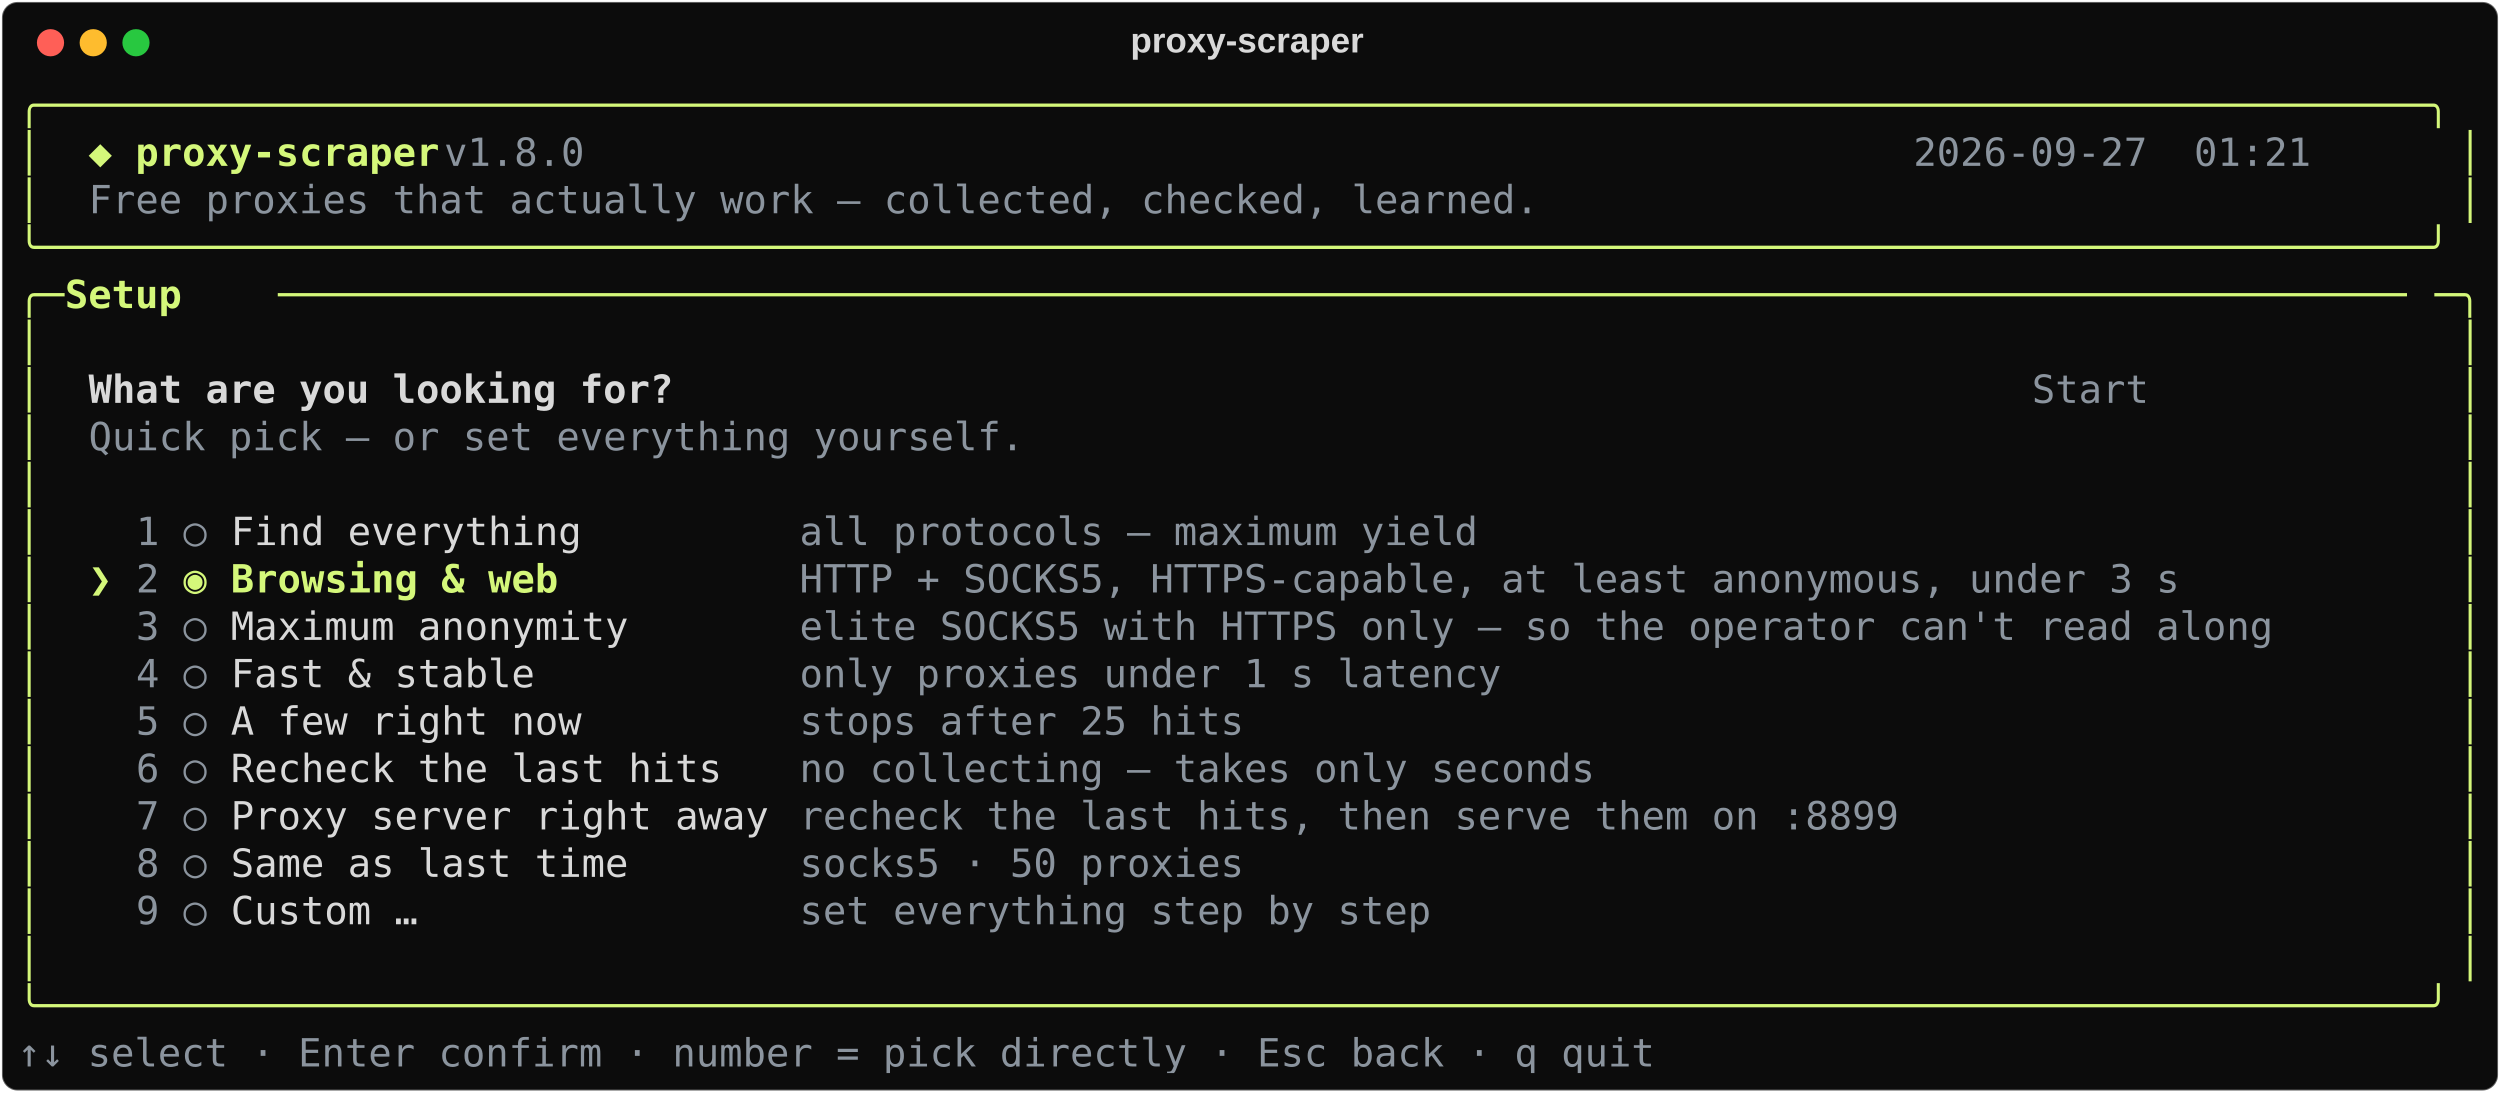
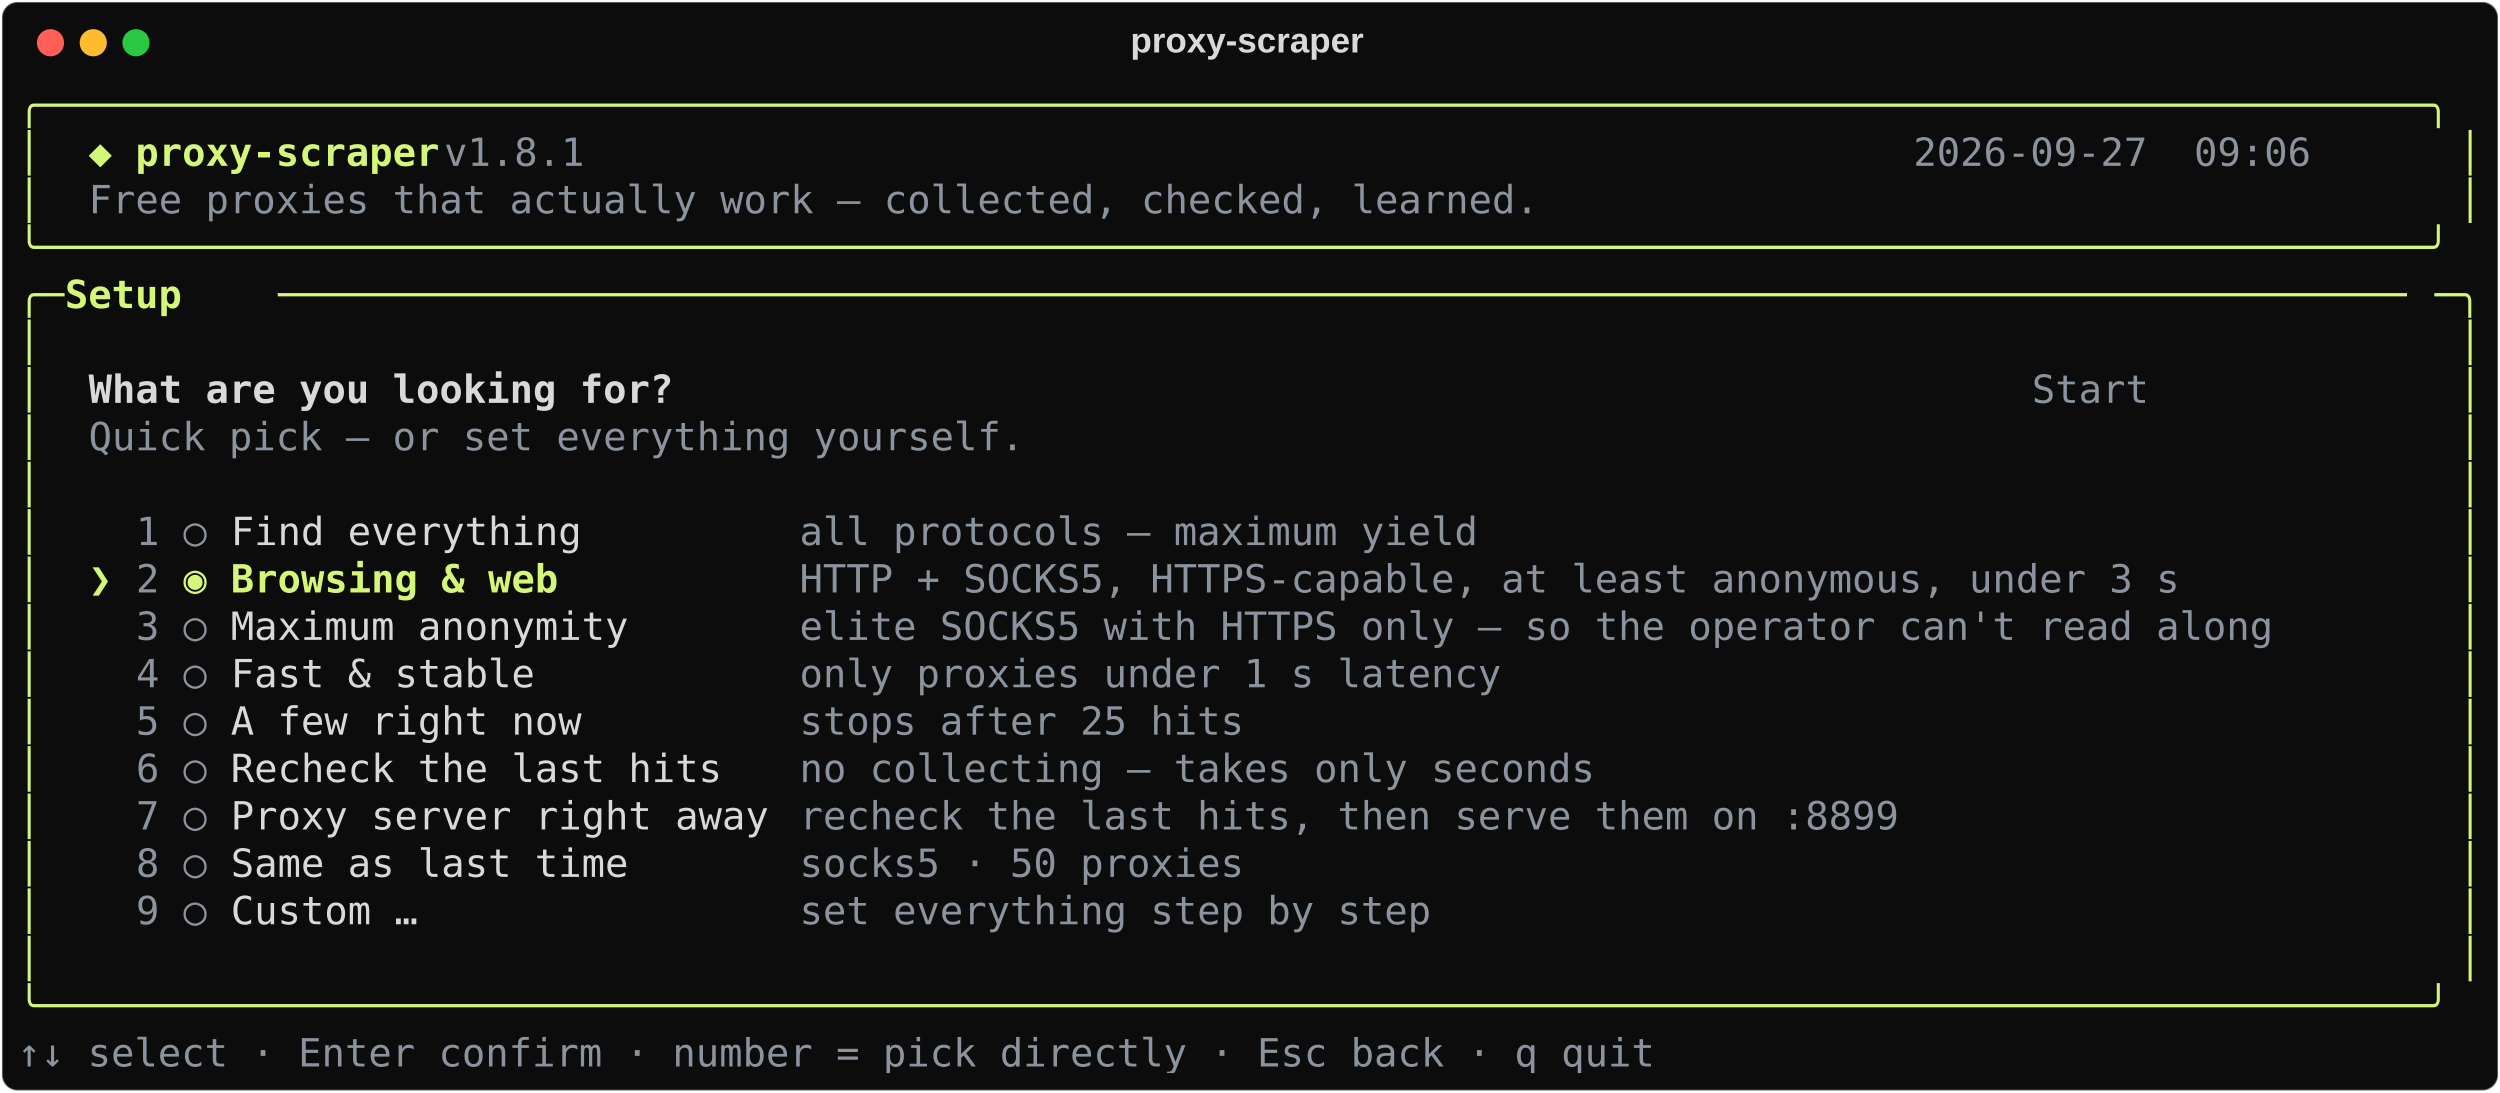
<svg xmlns="http://www.w3.org/2000/svg" class="rich-terminal" viewBox="0 0 1287 562.4">
  <style>

    @font-face {
        font-family: "Fira Code";
        src: local("FiraCode-Regular"),
                url("https://cdnjs.cloudflare.com/ajax/libs/firacode/6.2.0/woff2/FiraCode-Regular.woff2") format("woff2"),
                url("https://cdnjs.cloudflare.com/ajax/libs/firacode/6.2.0/woff/FiraCode-Regular.woff") format("woff");
        font-style: normal;
        font-weight: 400;
    }
    @font-face {
        font-family: "Fira Code";
        src: local("FiraCode-Bold"),
                url("https://cdnjs.cloudflare.com/ajax/libs/firacode/6.2.0/woff2/FiraCode-Bold.woff2") format("woff2"),
                url("https://cdnjs.cloudflare.com/ajax/libs/firacode/6.2.0/woff/FiraCode-Bold.woff") format("woff");
        font-style: bold;
        font-weight: 700;
    }

-     .terminal-3635425353-matrix {
+     .terminal-1426403413-matrix {
        font-family: Fira Code, monospace;
        font-size: 20px;
        line-height: 24.4px;
        font-variant-east-asian: full-width;
    }

-     .terminal-3635425353-title {
+     .terminal-1426403413-title {
        font-size: 18px;
        font-weight: bold;
        font-family: arial;
    }

-     .terminal-3635425353-r1 { fill: #d4f77a }
- .terminal-3635425353-r2 { fill: #d9d9d9 }
- .terminal-3635425353-r3 { fill: #d4f77a;font-weight: bold }
- .terminal-3635425353-r4 { fill: #8b949e }
- .terminal-3635425353-r5 { fill: #d9d9d9;font-weight: bold }
+     .terminal-1426403413-r1 { fill: #d4f77a }
+ .terminal-1426403413-r2 { fill: #d9d9d9 }
+ .terminal-1426403413-r3 { fill: #d4f77a;font-weight: bold }
+ .terminal-1426403413-r4 { fill: #8b949e }
+ .terminal-1426403413-r5 { fill: #d9d9d9;font-weight: bold }
    </style>
  <defs>
-     <clipPath id="terminal-3635425353-clip-terminal">
+     <clipPath id="terminal-1426403413-clip-terminal">
      <rect x="0" y="0" width="1267.8" height="511.4" />
    </clipPath>
-     <clipPath id="terminal-3635425353-line-0">
+     <clipPath id="terminal-1426403413-line-0">
      <rect x="0" y="1.5" width="1268.8" height="24.65" />
    </clipPath>
-     <clipPath id="terminal-3635425353-line-1">
+     <clipPath id="terminal-1426403413-line-1">
      <rect x="0" y="25.9" width="1268.8" height="24.65" />
    </clipPath>
-     <clipPath id="terminal-3635425353-line-2">
+     <clipPath id="terminal-1426403413-line-2">
      <rect x="0" y="50.3" width="1268.8" height="24.65" />
    </clipPath>
-     <clipPath id="terminal-3635425353-line-3">
+     <clipPath id="terminal-1426403413-line-3">
      <rect x="0" y="74.7" width="1268.8" height="24.65" />
    </clipPath>
-     <clipPath id="terminal-3635425353-line-4">
+     <clipPath id="terminal-1426403413-line-4">
      <rect x="0" y="99.1" width="1268.8" height="24.65" />
    </clipPath>
-     <clipPath id="terminal-3635425353-line-5">
+     <clipPath id="terminal-1426403413-line-5">
      <rect x="0" y="123.5" width="1268.8" height="24.65" />
    </clipPath>
-     <clipPath id="terminal-3635425353-line-6">
+     <clipPath id="terminal-1426403413-line-6">
      <rect x="0" y="147.9" width="1268.8" height="24.65" />
    </clipPath>
-     <clipPath id="terminal-3635425353-line-7">
+     <clipPath id="terminal-1426403413-line-7">
      <rect x="0" y="172.3" width="1268.8" height="24.65" />
    </clipPath>
-     <clipPath id="terminal-3635425353-line-8">
+     <clipPath id="terminal-1426403413-line-8">
      <rect x="0" y="196.7" width="1268.8" height="24.65" />
    </clipPath>
-     <clipPath id="terminal-3635425353-line-9">
+     <clipPath id="terminal-1426403413-line-9">
      <rect x="0" y="221.1" width="1268.8" height="24.65" />
    </clipPath>
-     <clipPath id="terminal-3635425353-line-10">
+     <clipPath id="terminal-1426403413-line-10">
      <rect x="0" y="245.5" width="1268.8" height="24.65" />
    </clipPath>
-     <clipPath id="terminal-3635425353-line-11">
+     <clipPath id="terminal-1426403413-line-11">
      <rect x="0" y="269.9" width="1268.8" height="24.65" />
    </clipPath>
-     <clipPath id="terminal-3635425353-line-12">
+     <clipPath id="terminal-1426403413-line-12">
      <rect x="0" y="294.3" width="1268.8" height="24.65" />
    </clipPath>
-     <clipPath id="terminal-3635425353-line-13">
+     <clipPath id="terminal-1426403413-line-13">
      <rect x="0" y="318.7" width="1268.8" height="24.65" />
    </clipPath>
-     <clipPath id="terminal-3635425353-line-14">
+     <clipPath id="terminal-1426403413-line-14">
      <rect x="0" y="343.1" width="1268.8" height="24.65" />
    </clipPath>
-     <clipPath id="terminal-3635425353-line-15">
+     <clipPath id="terminal-1426403413-line-15">
      <rect x="0" y="367.5" width="1268.8" height="24.65" />
    </clipPath>
-     <clipPath id="terminal-3635425353-line-16">
+     <clipPath id="terminal-1426403413-line-16">
      <rect x="0" y="391.9" width="1268.8" height="24.65" />
    </clipPath>
-     <clipPath id="terminal-3635425353-line-17">
+     <clipPath id="terminal-1426403413-line-17">
      <rect x="0" y="416.3" width="1268.8" height="24.65" />
    </clipPath>
-     <clipPath id="terminal-3635425353-line-18">
+     <clipPath id="terminal-1426403413-line-18">
      <rect x="0" y="440.7" width="1268.8" height="24.65" />
    </clipPath>
-     <clipPath id="terminal-3635425353-line-19">
+     <clipPath id="terminal-1426403413-line-19">
      <rect x="0" y="465.1" width="1268.8" height="24.65" />
    </clipPath>
  </defs>
  <rect fill="#0c0c0c" stroke="rgba(255,255,255,0.35)" stroke-width="1" x="1" y="1" width="1285" height="560.4" rx="8" />
-   <text class="terminal-3635425353-title" fill="#d9d9d9" text-anchor="middle" x="642" y="27">proxy-scraper</text>
+   <text class="terminal-1426403413-title" fill="#d9d9d9" text-anchor="middle" x="642" y="27">proxy-scraper</text>
  <g transform="translate(26,22)">
    <circle cx="0" cy="0" r="7" fill="#ff5f57" />
    <circle cx="22" cy="0" r="7" fill="#febc2e" />
    <circle cx="44" cy="0" r="7" fill="#28c840" />
  </g>
-   <g transform="translate(9, 41)" clip-path="url(#terminal-3635425353-clip-terminal)">
-     <g class="terminal-3635425353-matrix">
-       <text class="terminal-3635425353-r1" x="0" y="20" textLength="1268.8" clip-path="url(#terminal-3635425353-line-0)">╭──────────────────────────────────────────────────────────────────────────────────────────────────────╮</text>
-       <text class="terminal-3635425353-r2" x="1268.8" y="20" textLength="12.2" clip-path="url(#terminal-3635425353-line-0)">
- </text>
-       <text class="terminal-3635425353-r1" x="0" y="44.4" textLength="12.2" clip-path="url(#terminal-3635425353-line-1)">│</text>
-       <text class="terminal-3635425353-r3" x="36.6" y="44.4" textLength="183" clip-path="url(#terminal-3635425353-line-1)">◆ proxy-scraper</text>
-       <text class="terminal-3635425353-r4" x="219.6" y="44.4" textLength="97.6" clip-path="url(#terminal-3635425353-line-1)">  v1.8.0</text>
-       <text class="terminal-3635425353-r4" x="976" y="44.4" textLength="256.2" clip-path="url(#terminal-3635425353-line-1)">    2026-09-27  01:21</text>
-       <text class="terminal-3635425353-r1" x="1256.6" y="44.4" textLength="12.2" clip-path="url(#terminal-3635425353-line-1)">│</text>
-       <text class="terminal-3635425353-r2" x="1268.8" y="44.4" textLength="12.2" clip-path="url(#terminal-3635425353-line-1)">
- </text>
-       <text class="terminal-3635425353-r1" x="0" y="68.8" textLength="12.2" clip-path="url(#terminal-3635425353-line-2)">│</text>
-       <text class="terminal-3635425353-r4" x="36.6" y="68.8" textLength="939.4" clip-path="url(#terminal-3635425353-line-2)">Free proxies that actually work – collected, checked, learned.               </text>
-       <text class="terminal-3635425353-r1" x="1256.6" y="68.8" textLength="12.2" clip-path="url(#terminal-3635425353-line-2)">│</text>
-       <text class="terminal-3635425353-r2" x="1268.8" y="68.8" textLength="12.2" clip-path="url(#terminal-3635425353-line-2)">
- </text>
-       <text class="terminal-3635425353-r1" x="0" y="93.2" textLength="1268.8" clip-path="url(#terminal-3635425353-line-3)">╰──────────────────────────────────────────────────────────────────────────────────────────────────────╯</text>
-       <text class="terminal-3635425353-r2" x="1268.8" y="93.2" textLength="12.2" clip-path="url(#terminal-3635425353-line-3)">
- </text>
-       <text class="terminal-3635425353-r1" x="0" y="117.6" textLength="24.4" clip-path="url(#terminal-3635425353-line-4)">╭─</text>
-       <text class="terminal-3635425353-r3" x="24.4" y="117.6" textLength="109.8" clip-path="url(#terminal-3635425353-line-4)">  Setup  </text>
-       <text class="terminal-3635425353-r1" x="134.2" y="117.6" textLength="1110.2" clip-path="url(#terminal-3635425353-line-4)">───────────────────────────────────────────────────────────────────────────────────────────</text>
-       <text class="terminal-3635425353-r1" x="1244.4" y="117.6" textLength="24.4" clip-path="url(#terminal-3635425353-line-4)">─╮</text>
-       <text class="terminal-3635425353-r2" x="1268.8" y="117.6" textLength="12.2" clip-path="url(#terminal-3635425353-line-4)">
- </text>
-       <text class="terminal-3635425353-r1" x="0" y="142" textLength="12.2" clip-path="url(#terminal-3635425353-line-5)">│</text>
-       <text class="terminal-3635425353-r1" x="1256.6" y="142" textLength="12.2" clip-path="url(#terminal-3635425353-line-5)">│</text>
-       <text class="terminal-3635425353-r2" x="1268.8" y="142" textLength="12.2" clip-path="url(#terminal-3635425353-line-5)">
- </text>
-       <text class="terminal-3635425353-r1" x="0" y="166.4" textLength="12.2" clip-path="url(#terminal-3635425353-line-6)">│</text>
-       <text class="terminal-3635425353-r5" x="36.6" y="166.4" textLength="1000.4" clip-path="url(#terminal-3635425353-line-6)">What are you looking for?                                                         </text>
-       <text class="terminal-3635425353-r4" x="1037" y="166.4" textLength="195.2" clip-path="url(#terminal-3635425353-line-6)">           Start</text>
-       <text class="terminal-3635425353-r1" x="1256.6" y="166.4" textLength="12.2" clip-path="url(#terminal-3635425353-line-6)">│</text>
-       <text class="terminal-3635425353-r2" x="1268.8" y="166.4" textLength="12.2" clip-path="url(#terminal-3635425353-line-6)">
- </text>
-       <text class="terminal-3635425353-r1" x="0" y="190.8" textLength="12.2" clip-path="url(#terminal-3635425353-line-7)">│</text>
-       <text class="terminal-3635425353-r4" x="36.6" y="190.8" textLength="488" clip-path="url(#terminal-3635425353-line-7)">Quick pick – or set everything yourself.</text>
-       <text class="terminal-3635425353-r1" x="1256.6" y="190.8" textLength="12.2" clip-path="url(#terminal-3635425353-line-7)">│</text>
-       <text class="terminal-3635425353-r2" x="1268.8" y="190.8" textLength="12.2" clip-path="url(#terminal-3635425353-line-7)">
- </text>
-       <text class="terminal-3635425353-r1" x="0" y="215.2" textLength="12.2" clip-path="url(#terminal-3635425353-line-8)">│</text>
-       <text class="terminal-3635425353-r1" x="1256.6" y="215.2" textLength="12.2" clip-path="url(#terminal-3635425353-line-8)">│</text>
-       <text class="terminal-3635425353-r2" x="1268.8" y="215.2" textLength="12.2" clip-path="url(#terminal-3635425353-line-8)">
- </text>
-       <text class="terminal-3635425353-r1" x="0" y="239.6" textLength="12.2" clip-path="url(#terminal-3635425353-line-9)">│</text>
-       <text class="terminal-3635425353-r4" x="61" y="239.6" textLength="12.2" clip-path="url(#terminal-3635425353-line-9)">1</text>
-       <text class="terminal-3635425353-r4" x="85.4" y="239.6" textLength="12.2" clip-path="url(#terminal-3635425353-line-9)">○</text>
-       <text class="terminal-3635425353-r2" x="109.8" y="239.6" textLength="280.6" clip-path="url(#terminal-3635425353-line-9)">Find everything        </text>
-       <text class="terminal-3635425353-r4" x="402.6" y="239.6" textLength="829.6" clip-path="url(#terminal-3635425353-line-9)">all protocols – maximum yield                                       </text>
-       <text class="terminal-3635425353-r1" x="1256.6" y="239.6" textLength="12.2" clip-path="url(#terminal-3635425353-line-9)">│</text>
-       <text class="terminal-3635425353-r2" x="1268.8" y="239.6" textLength="12.2" clip-path="url(#terminal-3635425353-line-9)">
- </text>
-       <text class="terminal-3635425353-r1" x="0" y="264" textLength="12.2" clip-path="url(#terminal-3635425353-line-10)">│</text>
-       <text class="terminal-3635425353-r3" x="36.6" y="264" textLength="12.2" clip-path="url(#terminal-3635425353-line-10)">❯</text>
-       <text class="terminal-3635425353-r4" x="61" y="264" textLength="12.2" clip-path="url(#terminal-3635425353-line-10)">2</text>
-       <text class="terminal-3635425353-r3" x="85.4" y="264" textLength="12.2" clip-path="url(#terminal-3635425353-line-10)">◉</text>
-       <text class="terminal-3635425353-r3" x="109.8" y="264" textLength="280.6" clip-path="url(#terminal-3635425353-line-10)">Browsing &amp; web         </text>
-       <text class="terminal-3635425353-r4" x="402.6" y="264" textLength="829.6" clip-path="url(#terminal-3635425353-line-10)">HTTP + SOCKS5, HTTPS-capable, at least anonymous, under 3 s         </text>
-       <text class="terminal-3635425353-r1" x="1256.6" y="264" textLength="12.2" clip-path="url(#terminal-3635425353-line-10)">│</text>
-       <text class="terminal-3635425353-r2" x="1268.8" y="264" textLength="12.2" clip-path="url(#terminal-3635425353-line-10)">
- </text>
-       <text class="terminal-3635425353-r1" x="0" y="288.4" textLength="12.2" clip-path="url(#terminal-3635425353-line-11)">│</text>
-       <text class="terminal-3635425353-r4" x="61" y="288.4" textLength="12.2" clip-path="url(#terminal-3635425353-line-11)">3</text>
-       <text class="terminal-3635425353-r4" x="85.4" y="288.4" textLength="12.2" clip-path="url(#terminal-3635425353-line-11)">○</text>
-       <text class="terminal-3635425353-r2" x="109.8" y="288.4" textLength="280.6" clip-path="url(#terminal-3635425353-line-11)">Maximum anonymity      </text>
-       <text class="terminal-3635425353-r4" x="402.6" y="288.4" textLength="829.6" clip-path="url(#terminal-3635425353-line-11)">elite SOCKS5 with HTTPS only – so the operator can't read along     </text>
-       <text class="terminal-3635425353-r1" x="1256.6" y="288.4" textLength="12.2" clip-path="url(#terminal-3635425353-line-11)">│</text>
-       <text class="terminal-3635425353-r2" x="1268.8" y="288.4" textLength="12.2" clip-path="url(#terminal-3635425353-line-11)">
- </text>
-       <text class="terminal-3635425353-r1" x="0" y="312.8" textLength="12.2" clip-path="url(#terminal-3635425353-line-12)">│</text>
-       <text class="terminal-3635425353-r4" x="61" y="312.8" textLength="12.2" clip-path="url(#terminal-3635425353-line-12)">4</text>
-       <text class="terminal-3635425353-r4" x="85.4" y="312.8" textLength="12.2" clip-path="url(#terminal-3635425353-line-12)">○</text>
-       <text class="terminal-3635425353-r2" x="109.8" y="312.8" textLength="280.6" clip-path="url(#terminal-3635425353-line-12)">Fast &amp; stable          </text>
-       <text class="terminal-3635425353-r4" x="402.6" y="312.8" textLength="829.6" clip-path="url(#terminal-3635425353-line-12)">only proxies under 1 s latency                                      </text>
-       <text class="terminal-3635425353-r1" x="1256.6" y="312.8" textLength="12.2" clip-path="url(#terminal-3635425353-line-12)">│</text>
-       <text class="terminal-3635425353-r2" x="1268.8" y="312.8" textLength="12.2" clip-path="url(#terminal-3635425353-line-12)">
- </text>
-       <text class="terminal-3635425353-r1" x="0" y="337.2" textLength="12.2" clip-path="url(#terminal-3635425353-line-13)">│</text>
-       <text class="terminal-3635425353-r4" x="61" y="337.2" textLength="12.2" clip-path="url(#terminal-3635425353-line-13)">5</text>
-       <text class="terminal-3635425353-r4" x="85.4" y="337.2" textLength="12.2" clip-path="url(#terminal-3635425353-line-13)">○</text>
-       <text class="terminal-3635425353-r2" x="109.8" y="337.2" textLength="280.6" clip-path="url(#terminal-3635425353-line-13)">A few right now        </text>
-       <text class="terminal-3635425353-r4" x="402.6" y="337.2" textLength="829.6" clip-path="url(#terminal-3635425353-line-13)">stops after 25 hits                                                 </text>
-       <text class="terminal-3635425353-r1" x="1256.6" y="337.2" textLength="12.2" clip-path="url(#terminal-3635425353-line-13)">│</text>
-       <text class="terminal-3635425353-r2" x="1268.8" y="337.2" textLength="12.2" clip-path="url(#terminal-3635425353-line-13)">
- </text>
-       <text class="terminal-3635425353-r1" x="0" y="361.6" textLength="12.2" clip-path="url(#terminal-3635425353-line-14)">│</text>
-       <text class="terminal-3635425353-r4" x="61" y="361.6" textLength="12.2" clip-path="url(#terminal-3635425353-line-14)">6</text>
-       <text class="terminal-3635425353-r4" x="85.4" y="361.6" textLength="12.2" clip-path="url(#terminal-3635425353-line-14)">○</text>
-       <text class="terminal-3635425353-r2" x="109.8" y="361.6" textLength="280.6" clip-path="url(#terminal-3635425353-line-14)">Recheck the last hits  </text>
-       <text class="terminal-3635425353-r4" x="402.6" y="361.6" textLength="829.6" clip-path="url(#terminal-3635425353-line-14)">no collecting – takes only seconds                                  </text>
-       <text class="terminal-3635425353-r1" x="1256.6" y="361.6" textLength="12.2" clip-path="url(#terminal-3635425353-line-14)">│</text>
-       <text class="terminal-3635425353-r2" x="1268.8" y="361.6" textLength="12.2" clip-path="url(#terminal-3635425353-line-14)">
- </text>
-       <text class="terminal-3635425353-r1" x="0" y="386" textLength="12.2" clip-path="url(#terminal-3635425353-line-15)">│</text>
-       <text class="terminal-3635425353-r4" x="61" y="386" textLength="12.2" clip-path="url(#terminal-3635425353-line-15)">7</text>
-       <text class="terminal-3635425353-r4" x="85.4" y="386" textLength="12.2" clip-path="url(#terminal-3635425353-line-15)">○</text>
-       <text class="terminal-3635425353-r2" x="109.8" y="386" textLength="280.6" clip-path="url(#terminal-3635425353-line-15)">Proxy server right away</text>
-       <text class="terminal-3635425353-r4" x="402.6" y="386" textLength="829.6" clip-path="url(#terminal-3635425353-line-15)">recheck the last hits, then serve them on :8899                     </text>
-       <text class="terminal-3635425353-r1" x="1256.6" y="386" textLength="12.2" clip-path="url(#terminal-3635425353-line-15)">│</text>
-       <text class="terminal-3635425353-r2" x="1268.8" y="386" textLength="12.2" clip-path="url(#terminal-3635425353-line-15)">
- </text>
-       <text class="terminal-3635425353-r1" x="0" y="410.4" textLength="12.2" clip-path="url(#terminal-3635425353-line-16)">│</text>
-       <text class="terminal-3635425353-r4" x="61" y="410.4" textLength="12.2" clip-path="url(#terminal-3635425353-line-16)">8</text>
-       <text class="terminal-3635425353-r4" x="85.4" y="410.4" textLength="12.2" clip-path="url(#terminal-3635425353-line-16)">○</text>
-       <text class="terminal-3635425353-r2" x="109.8" y="410.4" textLength="280.6" clip-path="url(#terminal-3635425353-line-16)">Same as last time      </text>
-       <text class="terminal-3635425353-r4" x="402.6" y="410.4" textLength="829.6" clip-path="url(#terminal-3635425353-line-16)">socks5 · 50 proxies                                                 </text>
-       <text class="terminal-3635425353-r1" x="1256.6" y="410.4" textLength="12.2" clip-path="url(#terminal-3635425353-line-16)">│</text>
-       <text class="terminal-3635425353-r2" x="1268.8" y="410.4" textLength="12.2" clip-path="url(#terminal-3635425353-line-16)">
- </text>
-       <text class="terminal-3635425353-r1" x="0" y="434.8" textLength="12.2" clip-path="url(#terminal-3635425353-line-17)">│</text>
-       <text class="terminal-3635425353-r4" x="61" y="434.8" textLength="12.2" clip-path="url(#terminal-3635425353-line-17)">9</text>
-       <text class="terminal-3635425353-r4" x="85.4" y="434.8" textLength="12.2" clip-path="url(#terminal-3635425353-line-17)">○</text>
-       <text class="terminal-3635425353-r2" x="109.8" y="434.8" textLength="280.6" clip-path="url(#terminal-3635425353-line-17)">Custom …               </text>
-       <text class="terminal-3635425353-r4" x="402.6" y="434.8" textLength="829.6" clip-path="url(#terminal-3635425353-line-17)">set everything step by step                                         </text>
-       <text class="terminal-3635425353-r1" x="1256.6" y="434.8" textLength="12.2" clip-path="url(#terminal-3635425353-line-17)">│</text>
-       <text class="terminal-3635425353-r2" x="1268.8" y="434.8" textLength="12.2" clip-path="url(#terminal-3635425353-line-17)">
- </text>
-       <text class="terminal-3635425353-r1" x="0" y="459.2" textLength="12.2" clip-path="url(#terminal-3635425353-line-18)">│</text>
-       <text class="terminal-3635425353-r1" x="1256.6" y="459.2" textLength="12.2" clip-path="url(#terminal-3635425353-line-18)">│</text>
-       <text class="terminal-3635425353-r2" x="1268.8" y="459.2" textLength="12.2" clip-path="url(#terminal-3635425353-line-18)">
- </text>
-       <text class="terminal-3635425353-r1" x="0" y="483.6" textLength="1268.8" clip-path="url(#terminal-3635425353-line-19)">╰──────────────────────────────────────────────────────────────────────────────────────────────────────╯</text>
-       <text class="terminal-3635425353-r2" x="1268.8" y="483.6" textLength="12.2" clip-path="url(#terminal-3635425353-line-19)">
- </text>
-       <text class="terminal-3635425353-r4" x="0" y="508" textLength="878.4" clip-path="url(#terminal-3635425353-line-20)">  ↑↓ select · Enter confirm · number = pick directly · Esc back · q quit</text>
-       <text class="terminal-3635425353-r2" x="1268.8" y="508" textLength="12.2" clip-path="url(#terminal-3635425353-line-20)">
+   <g transform="translate(9, 41)" clip-path="url(#terminal-1426403413-clip-terminal)">
+     <g class="terminal-1426403413-matrix">
+       <text class="terminal-1426403413-r1" x="0" y="20" textLength="1268.8" clip-path="url(#terminal-1426403413-line-0)">╭──────────────────────────────────────────────────────────────────────────────────────────────────────╮</text>
+       <text class="terminal-1426403413-r2" x="1268.8" y="20" textLength="12.2" clip-path="url(#terminal-1426403413-line-0)">
+ </text>
+       <text class="terminal-1426403413-r1" x="0" y="44.4" textLength="12.2" clip-path="url(#terminal-1426403413-line-1)">│</text>
+       <text class="terminal-1426403413-r3" x="36.6" y="44.4" textLength="183" clip-path="url(#terminal-1426403413-line-1)">◆ proxy-scraper</text>
+       <text class="terminal-1426403413-r4" x="219.6" y="44.4" textLength="97.6" clip-path="url(#terminal-1426403413-line-1)">  v1.8.1</text>
+       <text class="terminal-1426403413-r4" x="976" y="44.4" textLength="256.2" clip-path="url(#terminal-1426403413-line-1)">    2026-09-27  09:06</text>
+       <text class="terminal-1426403413-r1" x="1256.6" y="44.4" textLength="12.2" clip-path="url(#terminal-1426403413-line-1)">│</text>
+       <text class="terminal-1426403413-r2" x="1268.8" y="44.4" textLength="12.2" clip-path="url(#terminal-1426403413-line-1)">
+ </text>
+       <text class="terminal-1426403413-r1" x="0" y="68.8" textLength="12.2" clip-path="url(#terminal-1426403413-line-2)">│</text>
+       <text class="terminal-1426403413-r4" x="36.6" y="68.8" textLength="939.4" clip-path="url(#terminal-1426403413-line-2)">Free proxies that actually work – collected, checked, learned.               </text>
+       <text class="terminal-1426403413-r1" x="1256.6" y="68.8" textLength="12.2" clip-path="url(#terminal-1426403413-line-2)">│</text>
+       <text class="terminal-1426403413-r2" x="1268.8" y="68.8" textLength="12.2" clip-path="url(#terminal-1426403413-line-2)">
+ </text>
+       <text class="terminal-1426403413-r1" x="0" y="93.2" textLength="1268.8" clip-path="url(#terminal-1426403413-line-3)">╰──────────────────────────────────────────────────────────────────────────────────────────────────────╯</text>
+       <text class="terminal-1426403413-r2" x="1268.8" y="93.2" textLength="12.2" clip-path="url(#terminal-1426403413-line-3)">
+ </text>
+       <text class="terminal-1426403413-r1" x="0" y="117.6" textLength="24.4" clip-path="url(#terminal-1426403413-line-4)">╭─</text>
+       <text class="terminal-1426403413-r3" x="24.4" y="117.6" textLength="109.8" clip-path="url(#terminal-1426403413-line-4)">  Setup  </text>
+       <text class="terminal-1426403413-r1" x="134.2" y="117.6" textLength="1110.2" clip-path="url(#terminal-1426403413-line-4)">───────────────────────────────────────────────────────────────────────────────────────────</text>
+       <text class="terminal-1426403413-r1" x="1244.4" y="117.6" textLength="24.4" clip-path="url(#terminal-1426403413-line-4)">─╮</text>
+       <text class="terminal-1426403413-r2" x="1268.8" y="117.6" textLength="12.2" clip-path="url(#terminal-1426403413-line-4)">
+ </text>
+       <text class="terminal-1426403413-r1" x="0" y="142" textLength="12.2" clip-path="url(#terminal-1426403413-line-5)">│</text>
+       <text class="terminal-1426403413-r1" x="1256.6" y="142" textLength="12.2" clip-path="url(#terminal-1426403413-line-5)">│</text>
+       <text class="terminal-1426403413-r2" x="1268.8" y="142" textLength="12.2" clip-path="url(#terminal-1426403413-line-5)">
+ </text>
+       <text class="terminal-1426403413-r1" x="0" y="166.4" textLength="12.2" clip-path="url(#terminal-1426403413-line-6)">│</text>
+       <text class="terminal-1426403413-r5" x="36.6" y="166.4" textLength="1000.4" clip-path="url(#terminal-1426403413-line-6)">What are you looking for?                                                         </text>
+       <text class="terminal-1426403413-r4" x="1037" y="166.4" textLength="195.2" clip-path="url(#terminal-1426403413-line-6)">           Start</text>
+       <text class="terminal-1426403413-r1" x="1256.6" y="166.4" textLength="12.2" clip-path="url(#terminal-1426403413-line-6)">│</text>
+       <text class="terminal-1426403413-r2" x="1268.8" y="166.4" textLength="12.2" clip-path="url(#terminal-1426403413-line-6)">
+ </text>
+       <text class="terminal-1426403413-r1" x="0" y="190.8" textLength="12.2" clip-path="url(#terminal-1426403413-line-7)">│</text>
+       <text class="terminal-1426403413-r4" x="36.6" y="190.8" textLength="488" clip-path="url(#terminal-1426403413-line-7)">Quick pick – or set everything yourself.</text>
+       <text class="terminal-1426403413-r1" x="1256.6" y="190.8" textLength="12.2" clip-path="url(#terminal-1426403413-line-7)">│</text>
+       <text class="terminal-1426403413-r2" x="1268.8" y="190.8" textLength="12.2" clip-path="url(#terminal-1426403413-line-7)">
+ </text>
+       <text class="terminal-1426403413-r1" x="0" y="215.2" textLength="12.2" clip-path="url(#terminal-1426403413-line-8)">│</text>
+       <text class="terminal-1426403413-r1" x="1256.6" y="215.2" textLength="12.2" clip-path="url(#terminal-1426403413-line-8)">│</text>
+       <text class="terminal-1426403413-r2" x="1268.8" y="215.2" textLength="12.2" clip-path="url(#terminal-1426403413-line-8)">
+ </text>
+       <text class="terminal-1426403413-r1" x="0" y="239.6" textLength="12.2" clip-path="url(#terminal-1426403413-line-9)">│</text>
+       <text class="terminal-1426403413-r4" x="61" y="239.6" textLength="12.2" clip-path="url(#terminal-1426403413-line-9)">1</text>
+       <text class="terminal-1426403413-r4" x="85.4" y="239.6" textLength="12.2" clip-path="url(#terminal-1426403413-line-9)">○</text>
+       <text class="terminal-1426403413-r2" x="109.8" y="239.6" textLength="280.6" clip-path="url(#terminal-1426403413-line-9)">Find everything        </text>
+       <text class="terminal-1426403413-r4" x="402.6" y="239.6" textLength="829.6" clip-path="url(#terminal-1426403413-line-9)">all protocols – maximum yield                                       </text>
+       <text class="terminal-1426403413-r1" x="1256.6" y="239.6" textLength="12.2" clip-path="url(#terminal-1426403413-line-9)">│</text>
+       <text class="terminal-1426403413-r2" x="1268.8" y="239.6" textLength="12.2" clip-path="url(#terminal-1426403413-line-9)">
+ </text>
+       <text class="terminal-1426403413-r1" x="0" y="264" textLength="12.2" clip-path="url(#terminal-1426403413-line-10)">│</text>
+       <text class="terminal-1426403413-r3" x="36.6" y="264" textLength="12.2" clip-path="url(#terminal-1426403413-line-10)">❯</text>
+       <text class="terminal-1426403413-r4" x="61" y="264" textLength="12.2" clip-path="url(#terminal-1426403413-line-10)">2</text>
+       <text class="terminal-1426403413-r3" x="85.4" y="264" textLength="12.2" clip-path="url(#terminal-1426403413-line-10)">◉</text>
+       <text class="terminal-1426403413-r3" x="109.8" y="264" textLength="280.6" clip-path="url(#terminal-1426403413-line-10)">Browsing &amp; web         </text>
+       <text class="terminal-1426403413-r4" x="402.6" y="264" textLength="829.6" clip-path="url(#terminal-1426403413-line-10)">HTTP + SOCKS5, HTTPS-capable, at least anonymous, under 3 s         </text>
+       <text class="terminal-1426403413-r1" x="1256.6" y="264" textLength="12.2" clip-path="url(#terminal-1426403413-line-10)">│</text>
+       <text class="terminal-1426403413-r2" x="1268.8" y="264" textLength="12.2" clip-path="url(#terminal-1426403413-line-10)">
+ </text>
+       <text class="terminal-1426403413-r1" x="0" y="288.4" textLength="12.2" clip-path="url(#terminal-1426403413-line-11)">│</text>
+       <text class="terminal-1426403413-r4" x="61" y="288.4" textLength="12.2" clip-path="url(#terminal-1426403413-line-11)">3</text>
+       <text class="terminal-1426403413-r4" x="85.4" y="288.4" textLength="12.2" clip-path="url(#terminal-1426403413-line-11)">○</text>
+       <text class="terminal-1426403413-r2" x="109.8" y="288.4" textLength="280.6" clip-path="url(#terminal-1426403413-line-11)">Maximum anonymity      </text>
+       <text class="terminal-1426403413-r4" x="402.6" y="288.4" textLength="829.6" clip-path="url(#terminal-1426403413-line-11)">elite SOCKS5 with HTTPS only – so the operator can't read along     </text>
+       <text class="terminal-1426403413-r1" x="1256.6" y="288.4" textLength="12.2" clip-path="url(#terminal-1426403413-line-11)">│</text>
+       <text class="terminal-1426403413-r2" x="1268.8" y="288.4" textLength="12.2" clip-path="url(#terminal-1426403413-line-11)">
+ </text>
+       <text class="terminal-1426403413-r1" x="0" y="312.8" textLength="12.2" clip-path="url(#terminal-1426403413-line-12)">│</text>
+       <text class="terminal-1426403413-r4" x="61" y="312.8" textLength="12.2" clip-path="url(#terminal-1426403413-line-12)">4</text>
+       <text class="terminal-1426403413-r4" x="85.4" y="312.8" textLength="12.2" clip-path="url(#terminal-1426403413-line-12)">○</text>
+       <text class="terminal-1426403413-r2" x="109.8" y="312.8" textLength="280.6" clip-path="url(#terminal-1426403413-line-12)">Fast &amp; stable          </text>
+       <text class="terminal-1426403413-r4" x="402.6" y="312.8" textLength="829.6" clip-path="url(#terminal-1426403413-line-12)">only proxies under 1 s latency                                      </text>
+       <text class="terminal-1426403413-r1" x="1256.6" y="312.8" textLength="12.2" clip-path="url(#terminal-1426403413-line-12)">│</text>
+       <text class="terminal-1426403413-r2" x="1268.8" y="312.8" textLength="12.2" clip-path="url(#terminal-1426403413-line-12)">
+ </text>
+       <text class="terminal-1426403413-r1" x="0" y="337.2" textLength="12.2" clip-path="url(#terminal-1426403413-line-13)">│</text>
+       <text class="terminal-1426403413-r4" x="61" y="337.2" textLength="12.2" clip-path="url(#terminal-1426403413-line-13)">5</text>
+       <text class="terminal-1426403413-r4" x="85.4" y="337.2" textLength="12.2" clip-path="url(#terminal-1426403413-line-13)">○</text>
+       <text class="terminal-1426403413-r2" x="109.8" y="337.2" textLength="280.6" clip-path="url(#terminal-1426403413-line-13)">A few right now        </text>
+       <text class="terminal-1426403413-r4" x="402.6" y="337.2" textLength="829.6" clip-path="url(#terminal-1426403413-line-13)">stops after 25 hits                                                 </text>
+       <text class="terminal-1426403413-r1" x="1256.6" y="337.2" textLength="12.2" clip-path="url(#terminal-1426403413-line-13)">│</text>
+       <text class="terminal-1426403413-r2" x="1268.8" y="337.2" textLength="12.2" clip-path="url(#terminal-1426403413-line-13)">
+ </text>
+       <text class="terminal-1426403413-r1" x="0" y="361.6" textLength="12.2" clip-path="url(#terminal-1426403413-line-14)">│</text>
+       <text class="terminal-1426403413-r4" x="61" y="361.6" textLength="12.2" clip-path="url(#terminal-1426403413-line-14)">6</text>
+       <text class="terminal-1426403413-r4" x="85.4" y="361.6" textLength="12.2" clip-path="url(#terminal-1426403413-line-14)">○</text>
+       <text class="terminal-1426403413-r2" x="109.8" y="361.6" textLength="280.6" clip-path="url(#terminal-1426403413-line-14)">Recheck the last hits  </text>
+       <text class="terminal-1426403413-r4" x="402.6" y="361.6" textLength="829.6" clip-path="url(#terminal-1426403413-line-14)">no collecting – takes only seconds                                  </text>
+       <text class="terminal-1426403413-r1" x="1256.6" y="361.6" textLength="12.2" clip-path="url(#terminal-1426403413-line-14)">│</text>
+       <text class="terminal-1426403413-r2" x="1268.8" y="361.6" textLength="12.2" clip-path="url(#terminal-1426403413-line-14)">
+ </text>
+       <text class="terminal-1426403413-r1" x="0" y="386" textLength="12.2" clip-path="url(#terminal-1426403413-line-15)">│</text>
+       <text class="terminal-1426403413-r4" x="61" y="386" textLength="12.2" clip-path="url(#terminal-1426403413-line-15)">7</text>
+       <text class="terminal-1426403413-r4" x="85.4" y="386" textLength="12.2" clip-path="url(#terminal-1426403413-line-15)">○</text>
+       <text class="terminal-1426403413-r2" x="109.8" y="386" textLength="280.6" clip-path="url(#terminal-1426403413-line-15)">Proxy server right away</text>
+       <text class="terminal-1426403413-r4" x="402.6" y="386" textLength="829.6" clip-path="url(#terminal-1426403413-line-15)">recheck the last hits, then serve them on :8899                     </text>
+       <text class="terminal-1426403413-r1" x="1256.6" y="386" textLength="12.2" clip-path="url(#terminal-1426403413-line-15)">│</text>
+       <text class="terminal-1426403413-r2" x="1268.8" y="386" textLength="12.2" clip-path="url(#terminal-1426403413-line-15)">
+ </text>
+       <text class="terminal-1426403413-r1" x="0" y="410.4" textLength="12.2" clip-path="url(#terminal-1426403413-line-16)">│</text>
+       <text class="terminal-1426403413-r4" x="61" y="410.4" textLength="12.2" clip-path="url(#terminal-1426403413-line-16)">8</text>
+       <text class="terminal-1426403413-r4" x="85.4" y="410.4" textLength="12.2" clip-path="url(#terminal-1426403413-line-16)">○</text>
+       <text class="terminal-1426403413-r2" x="109.8" y="410.4" textLength="280.6" clip-path="url(#terminal-1426403413-line-16)">Same as last time      </text>
+       <text class="terminal-1426403413-r4" x="402.6" y="410.4" textLength="829.6" clip-path="url(#terminal-1426403413-line-16)">socks5 · 50 proxies                                                 </text>
+       <text class="terminal-1426403413-r1" x="1256.6" y="410.4" textLength="12.2" clip-path="url(#terminal-1426403413-line-16)">│</text>
+       <text class="terminal-1426403413-r2" x="1268.8" y="410.4" textLength="12.2" clip-path="url(#terminal-1426403413-line-16)">
+ </text>
+       <text class="terminal-1426403413-r1" x="0" y="434.8" textLength="12.2" clip-path="url(#terminal-1426403413-line-17)">│</text>
+       <text class="terminal-1426403413-r4" x="61" y="434.8" textLength="12.2" clip-path="url(#terminal-1426403413-line-17)">9</text>
+       <text class="terminal-1426403413-r4" x="85.4" y="434.8" textLength="12.2" clip-path="url(#terminal-1426403413-line-17)">○</text>
+       <text class="terminal-1426403413-r2" x="109.8" y="434.8" textLength="280.6" clip-path="url(#terminal-1426403413-line-17)">Custom …               </text>
+       <text class="terminal-1426403413-r4" x="402.6" y="434.8" textLength="829.6" clip-path="url(#terminal-1426403413-line-17)">set everything step by step                                         </text>
+       <text class="terminal-1426403413-r1" x="1256.6" y="434.8" textLength="12.2" clip-path="url(#terminal-1426403413-line-17)">│</text>
+       <text class="terminal-1426403413-r2" x="1268.8" y="434.8" textLength="12.2" clip-path="url(#terminal-1426403413-line-17)">
+ </text>
+       <text class="terminal-1426403413-r1" x="0" y="459.2" textLength="12.2" clip-path="url(#terminal-1426403413-line-18)">│</text>
+       <text class="terminal-1426403413-r1" x="1256.6" y="459.2" textLength="12.2" clip-path="url(#terminal-1426403413-line-18)">│</text>
+       <text class="terminal-1426403413-r2" x="1268.8" y="459.2" textLength="12.2" clip-path="url(#terminal-1426403413-line-18)">
+ </text>
+       <text class="terminal-1426403413-r1" x="0" y="483.6" textLength="1268.8" clip-path="url(#terminal-1426403413-line-19)">╰──────────────────────────────────────────────────────────────────────────────────────────────────────╯</text>
+       <text class="terminal-1426403413-r2" x="1268.8" y="483.6" textLength="12.2" clip-path="url(#terminal-1426403413-line-19)">
+ </text>
+       <text class="terminal-1426403413-r4" x="0" y="508" textLength="878.4" clip-path="url(#terminal-1426403413-line-20)">  ↑↓ select · Enter confirm · number = pick directly · Esc back · q quit</text>
+       <text class="terminal-1426403413-r2" x="1268.8" y="508" textLength="12.2" clip-path="url(#terminal-1426403413-line-20)">
</text>
    </g>
  </g>
</svg>
